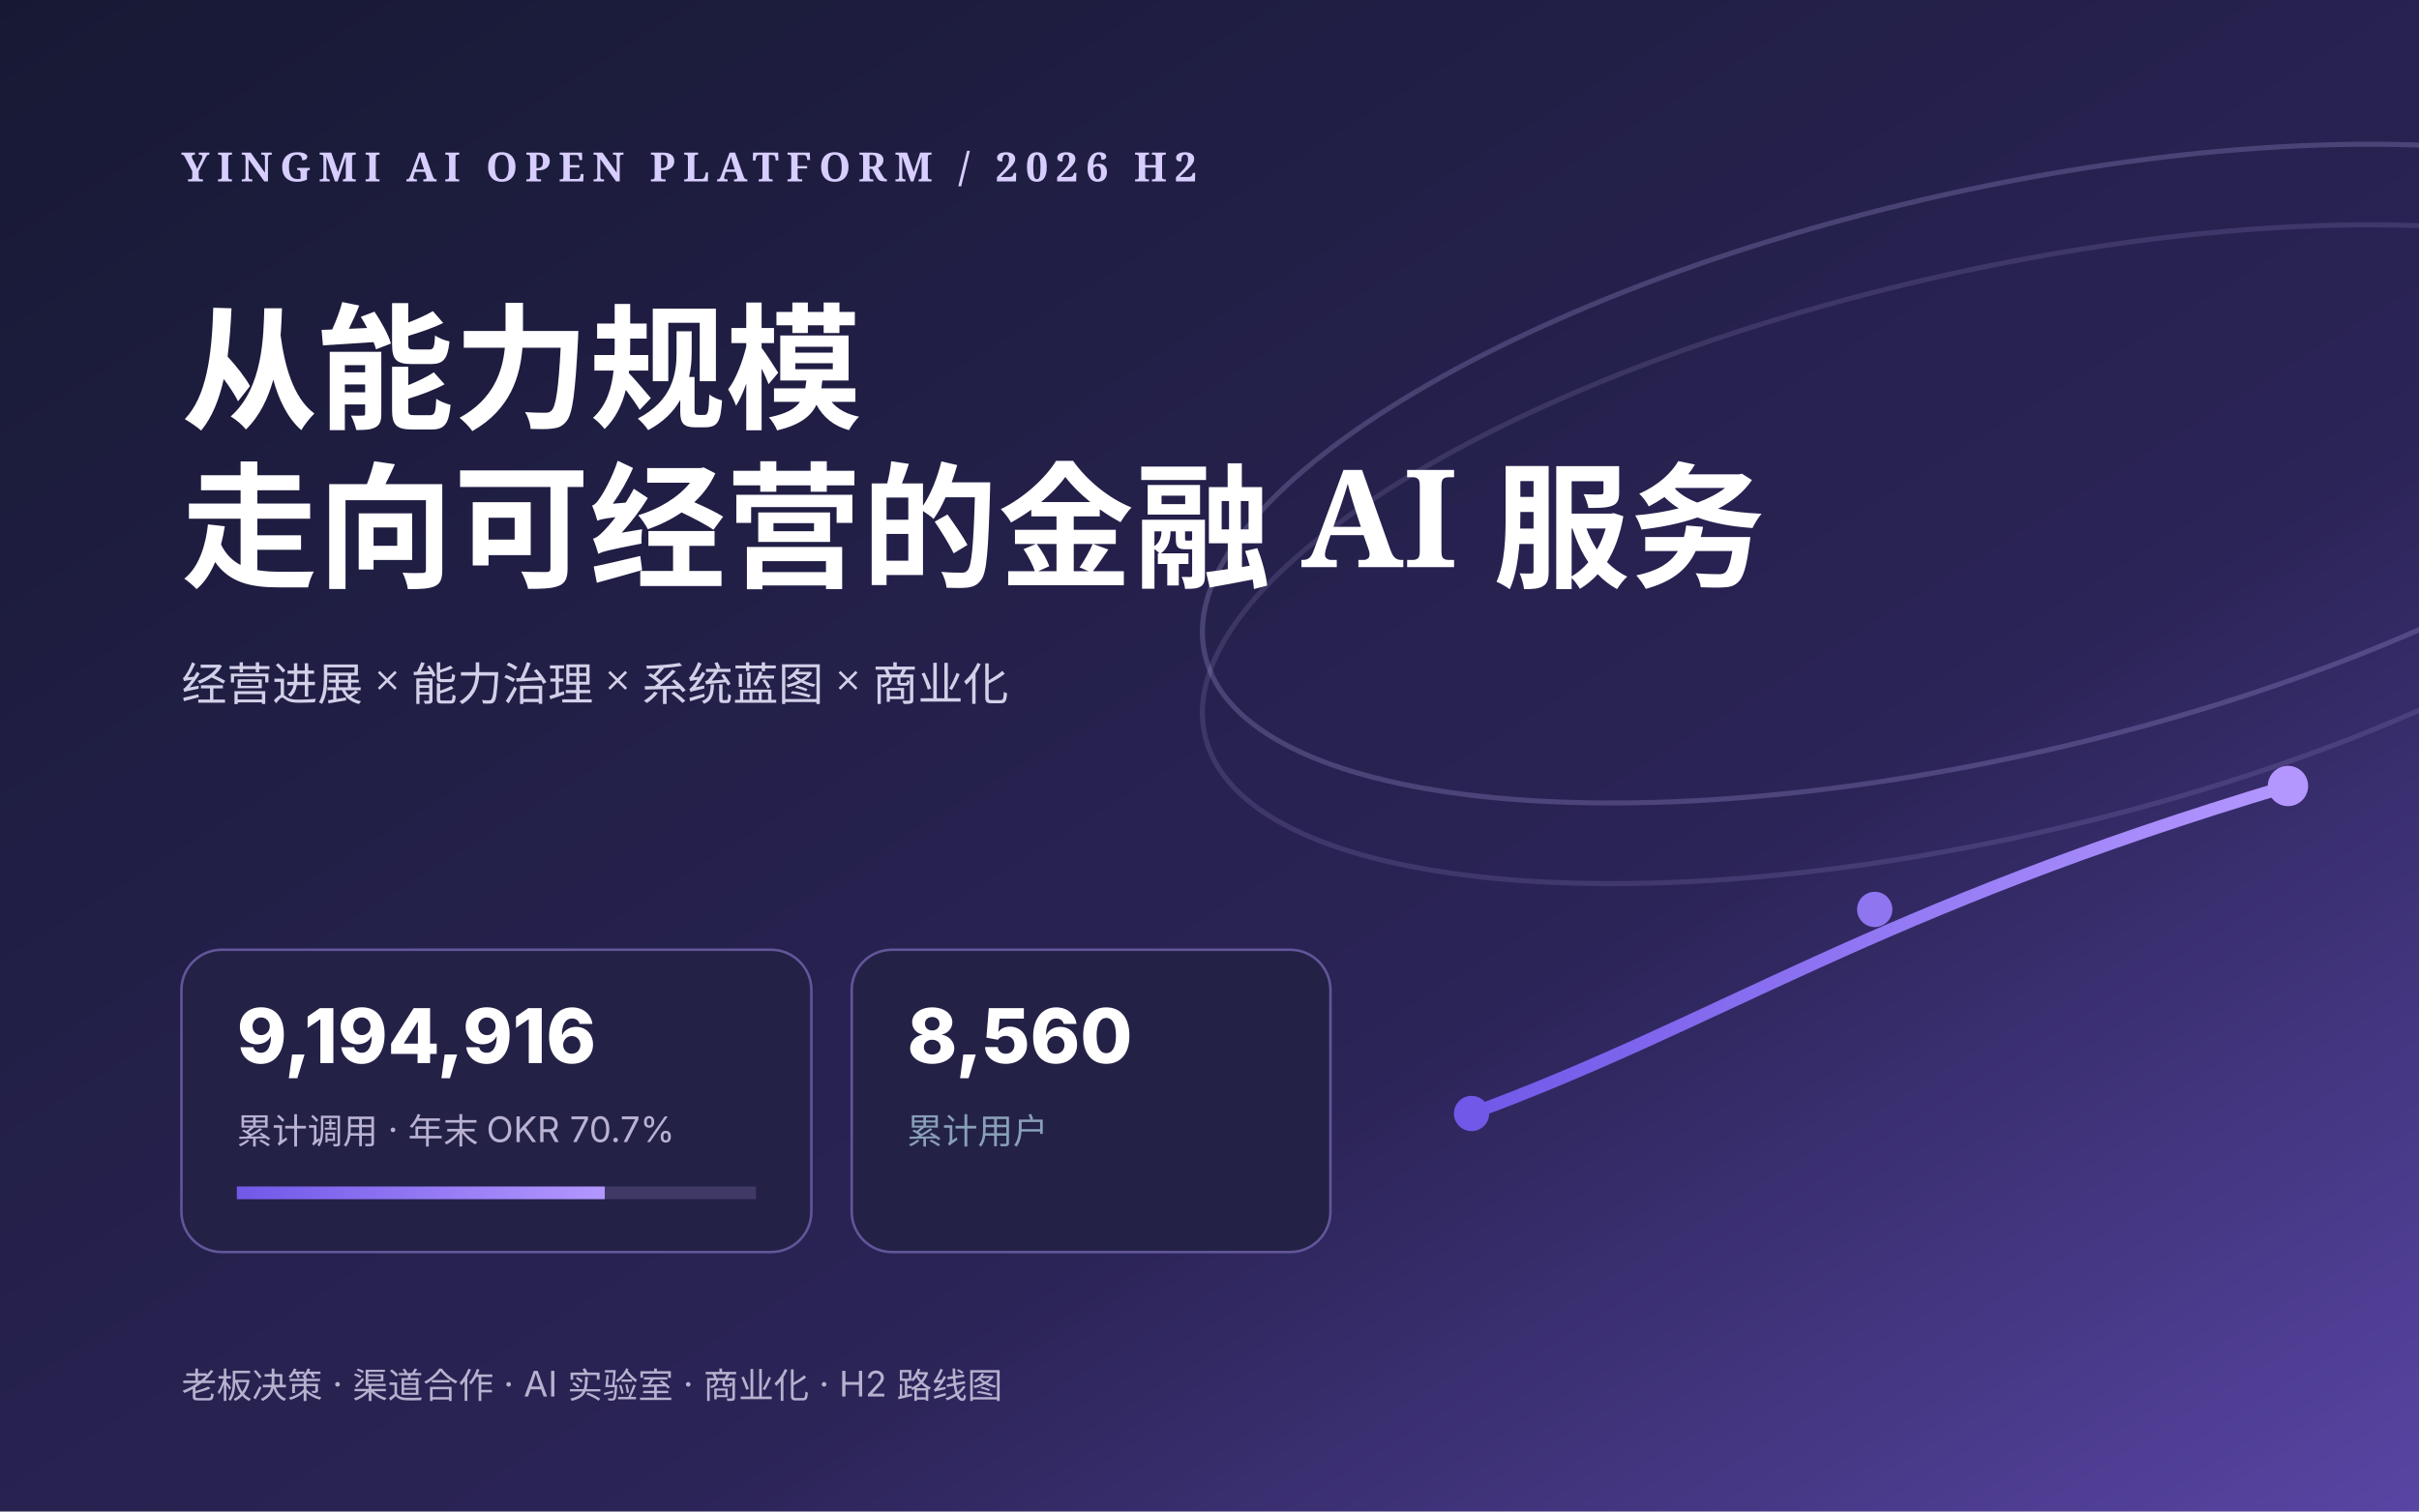
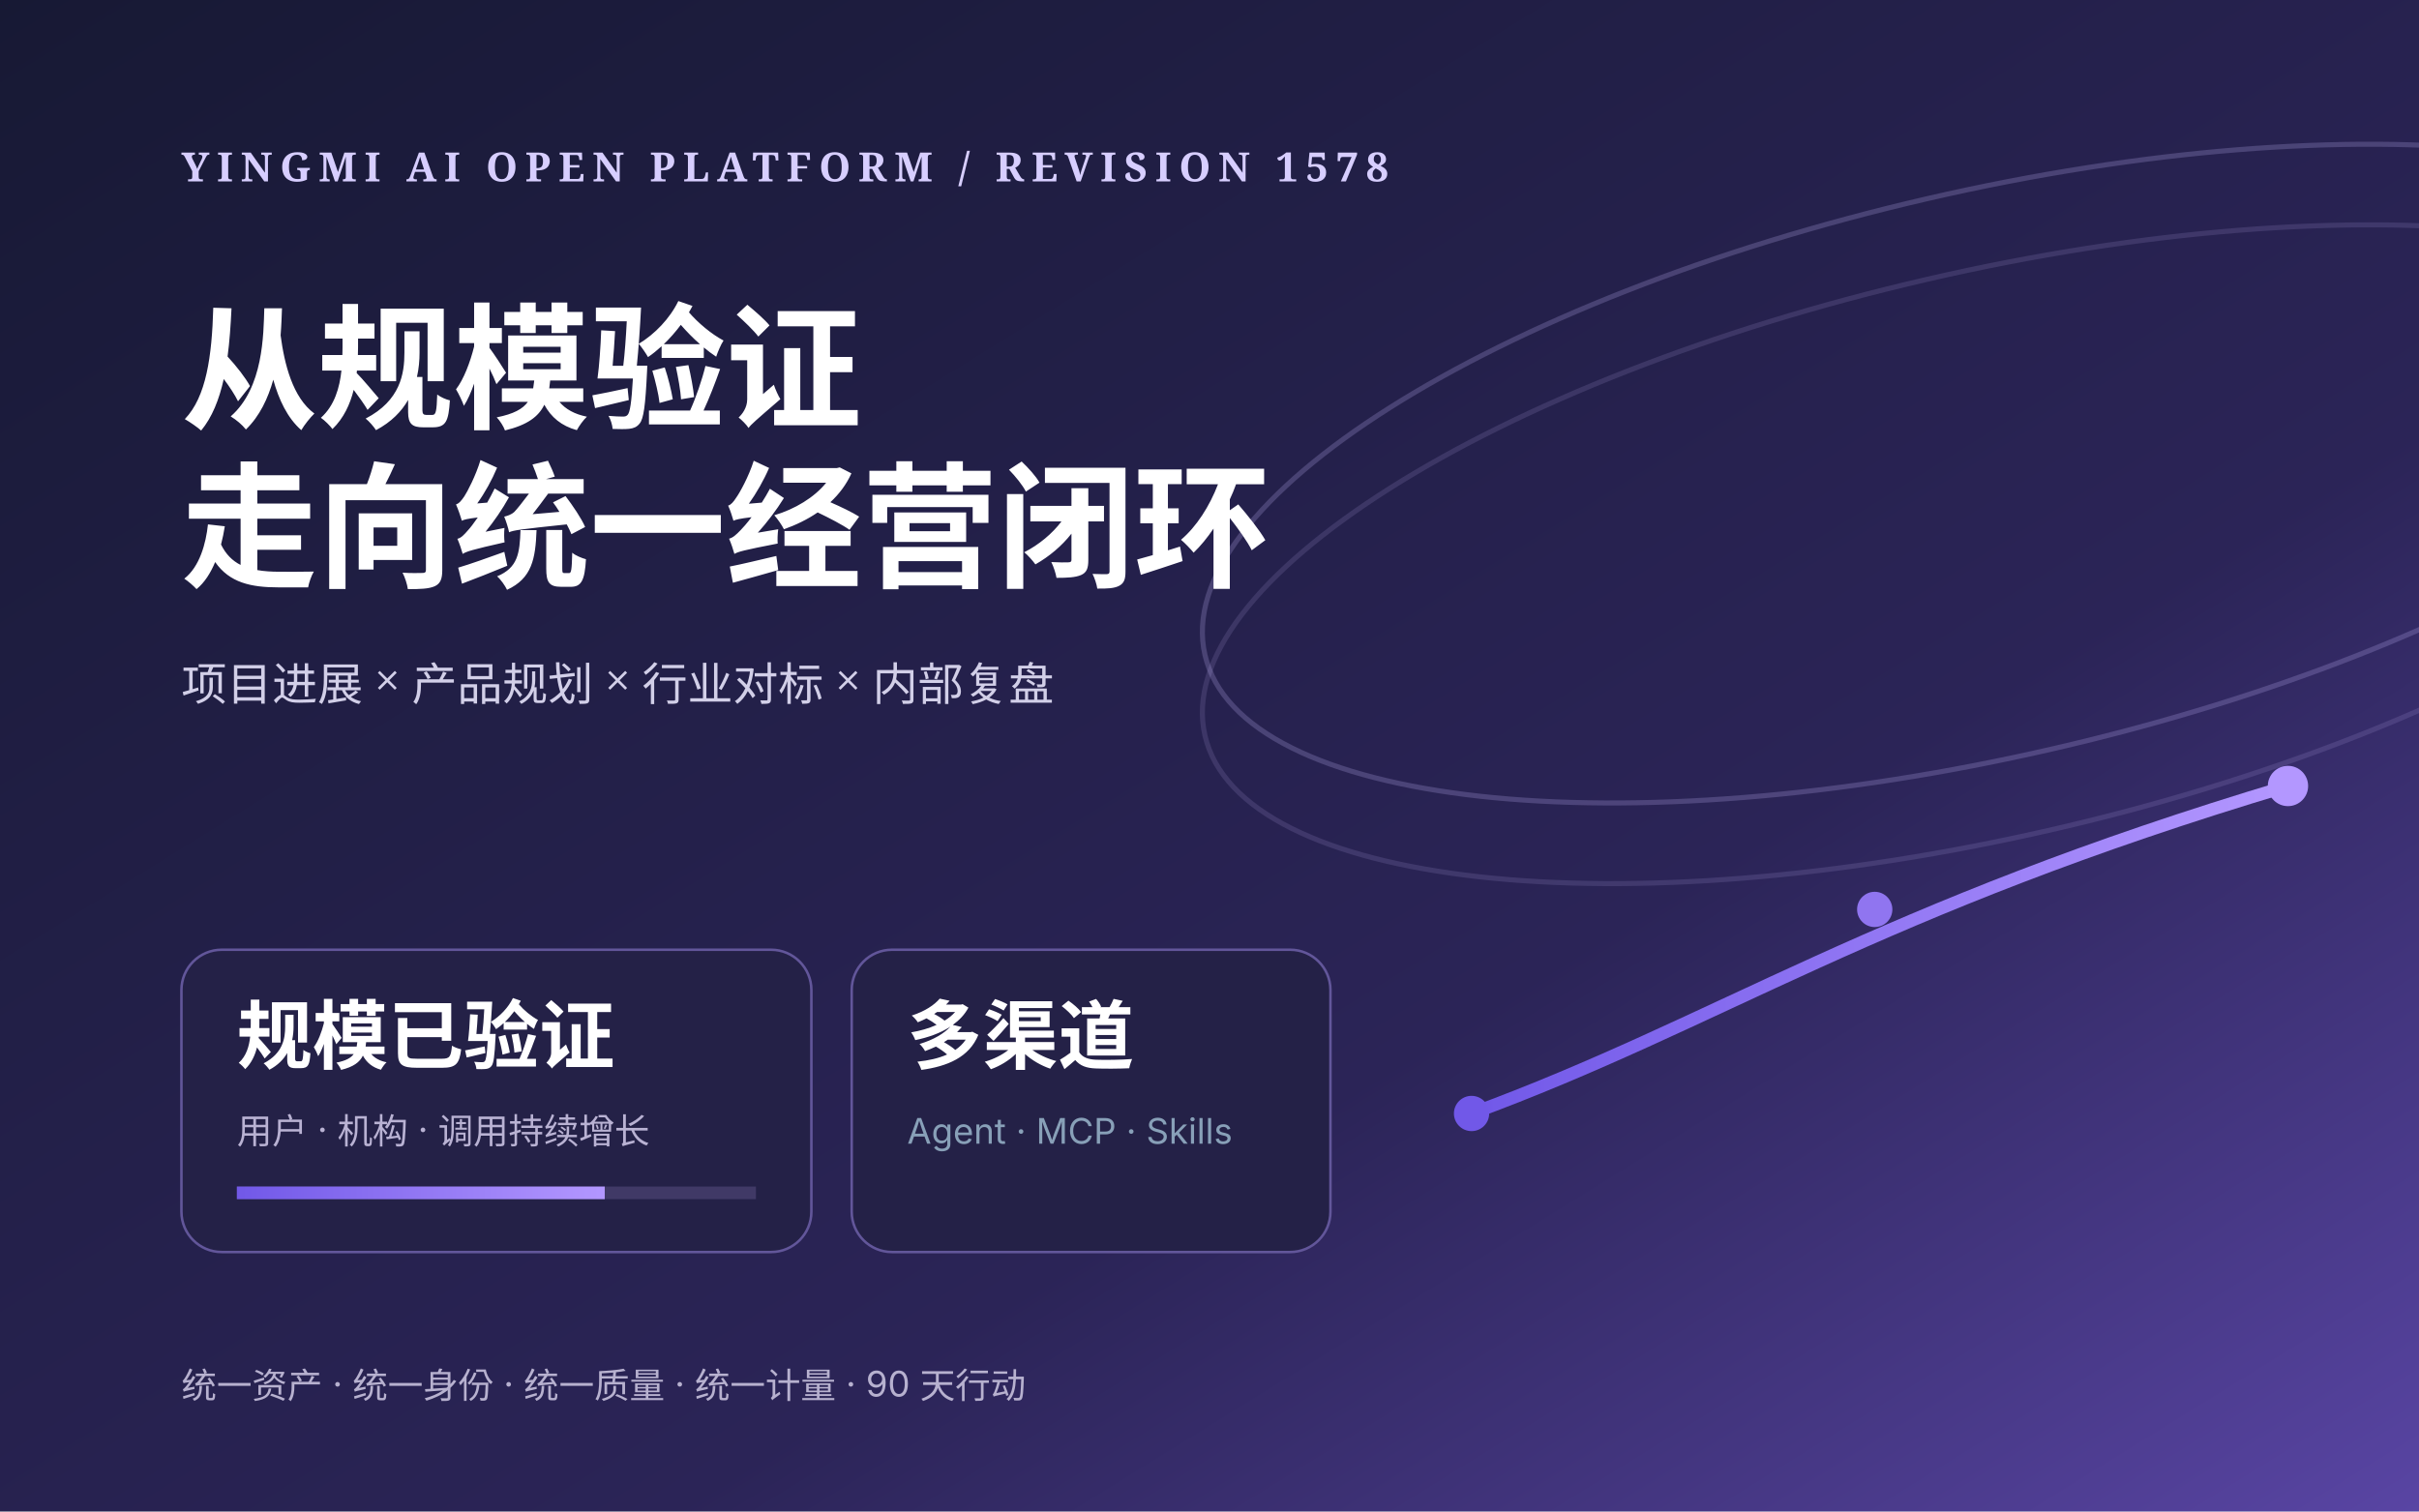
<svg xmlns="http://www.w3.org/2000/svg" viewBox="0 0 960 600" role="img" aria-labelledby="title desc">
  <defs>
    <linearGradient id="bg" x1="0" y1="0" x2="1" y2="1">
      <stop offset="0" stop-color="#171934" />
      <stop offset=".64" stop-color="#2b2457" />
      <stop offset="1" stop-color="#5945a4" />
    </linearGradient>
    <linearGradient id="line" x1="0" y1="0" x2="1" y2="0">
      <stop offset="0" stop-color="#7158e8" />
      <stop offset="1" stop-color="#b397ff" />
    </linearGradient>
  </defs>
  <rect width="960" height="600" fill="url(#bg)" />
  <ellipse cx="790" cy="188" rx="320" ry="112" fill="none" stroke="#c8baff" stroke-opacity=".22" stroke-width="2" transform="rotate(-13 790 188)" />
  <ellipse cx="790" cy="220" rx="320" ry="112" fill="none" stroke="#c8baff" stroke-opacity=".14" stroke-width="2" transform="rotate(-13 790 220)" />
  <path d="M584 442 C682 406 744 361 908 312" fill="none" stroke="url(#line)" stroke-width="5" />
  <circle cx="584" cy="442" r="7" fill="#7158e8" />
  <circle cx="744" cy="361" r="7" fill="#9075f0" />
  <circle cx="908" cy="312" r="8" fill="#b397ff" />
-   <text x="72" y="72" fill="#d7ceff" font-family="'Songti SC','STSong',serif" font-size="16" font-weight="800" letter-spacing="3">YINGMI AI OPEN PLATFORM / 2026 H2</text>
-   <text x="72" y="166" fill="#ffffff" font-family="'Songti SC','STSong',serif" font-size="54" font-weight="850">从能力规模</text>
-   <text x="72" y="229" fill="#ffffff" font-family="'Songti SC','STSong',serif" font-size="54" font-weight="850">走向可经营的金融 AI 服务</text>
-   <text x="72" y="278" fill="#d2cfe8" font-family="'Songti SC','STSong',serif" font-size="18">经营进展 × 能力治理 × 系统蓝图 × 商业化</text>
+   <text x="72" y="72" fill="#d7ceff" font-family="'Songti SC','STSong',serif" font-size="16" font-weight="800" letter-spacing="3">YINGMI AI OPEN PLATFORM / REVISION 1578</text>
+   <text x="72" y="166" fill="#ffffff" font-family="'Songti SC','STSong',serif" font-size="54" font-weight="850">从规模验证</text>
+   <text x="72" y="229" fill="#ffffff" font-family="'Songti SC','STSong',serif" font-size="54" font-weight="850">走向统一经营闭环</text>
+   <text x="72" y="278" fill="#d2cfe8" font-family="'Songti SC','STSong',serif" font-size="18">项目进展 × 产品规划 × 行业对标 × 内部复盘</text>
  <g transform="translate(72 377)">
    <rect width="250" height="120" rx="16" fill="#242147" stroke="#62569a" />
-     <text x="22" y="45" fill="#ffffff" font-family="-apple-system,BlinkMacSystemFont,'PingFang SC',sans-serif" font-size="30" font-weight="800">9,194,916</text>
-     <text x="22" y="77" fill="#b9b2d3" font-family="-apple-system,BlinkMacSystemFont,'PingFang SC',sans-serif" font-size="14">累计调用 · 年末 OKR 70.7%</text>
+     <text x="22" y="45" fill="#ffffff" font-family="-apple-system,BlinkMacSystemFont,'PingFang SC',sans-serif" font-size="30" font-weight="800">规模已验证</text>
+     <text x="22" y="77" fill="#b9b2d3" font-family="-apple-system,BlinkMacSystemFont,'PingFang SC',sans-serif" font-size="14">用户 · 机构 · 调用持续增长</text>
    <rect x="22" y="94" width="206" height="5" fill="#403966" />
    <rect x="22" y="94" width="146" height="5" fill="url(#line)" />
  </g>
  <g transform="translate(338 377)">
    <rect width="190" height="120" rx="16" fill="#242147" stroke="#62569a" />
-     <text x="22" y="45" fill="#ffffff" font-family="-apple-system,BlinkMacSystemFont,'PingFang SC',sans-serif" font-size="30" font-weight="800">8,560</text>
-     <text x="22" y="77" fill="#88a0b8" font-family="-apple-system,BlinkMacSystemFont,'PingFang SC',sans-serif" font-size="14">累计用户</text>
+     <text x="22" y="45" fill="#ffffff" font-family="-apple-system,BlinkMacSystemFont,'PingFang SC',sans-serif" font-size="30" font-weight="800">多渠道</text>
+     <text x="22" y="77" fill="#88a0b8" font-family="-apple-system,BlinkMacSystemFont,'PingFang SC',sans-serif" font-size="14">Agent · MCP · Skills</text>
  </g>
-   <text x="72" y="555" fill="#b7b1cf" font-family="-apple-system,BlinkMacSystemFont,'PingFang SC',sans-serif" font-size="14">老板决策 · 渠道合作 · AI 实验室 · 商业化 · H2 路线图</text>
+   <text x="72" y="555" fill="#b7b1cf" font-family="-apple-system,BlinkMacSystemFont,'PingFang SC',sans-serif" font-size="14">统一资产 · 统一身份 · 统一质量 · 统一计量 · 90 天行动</text>
</svg>
